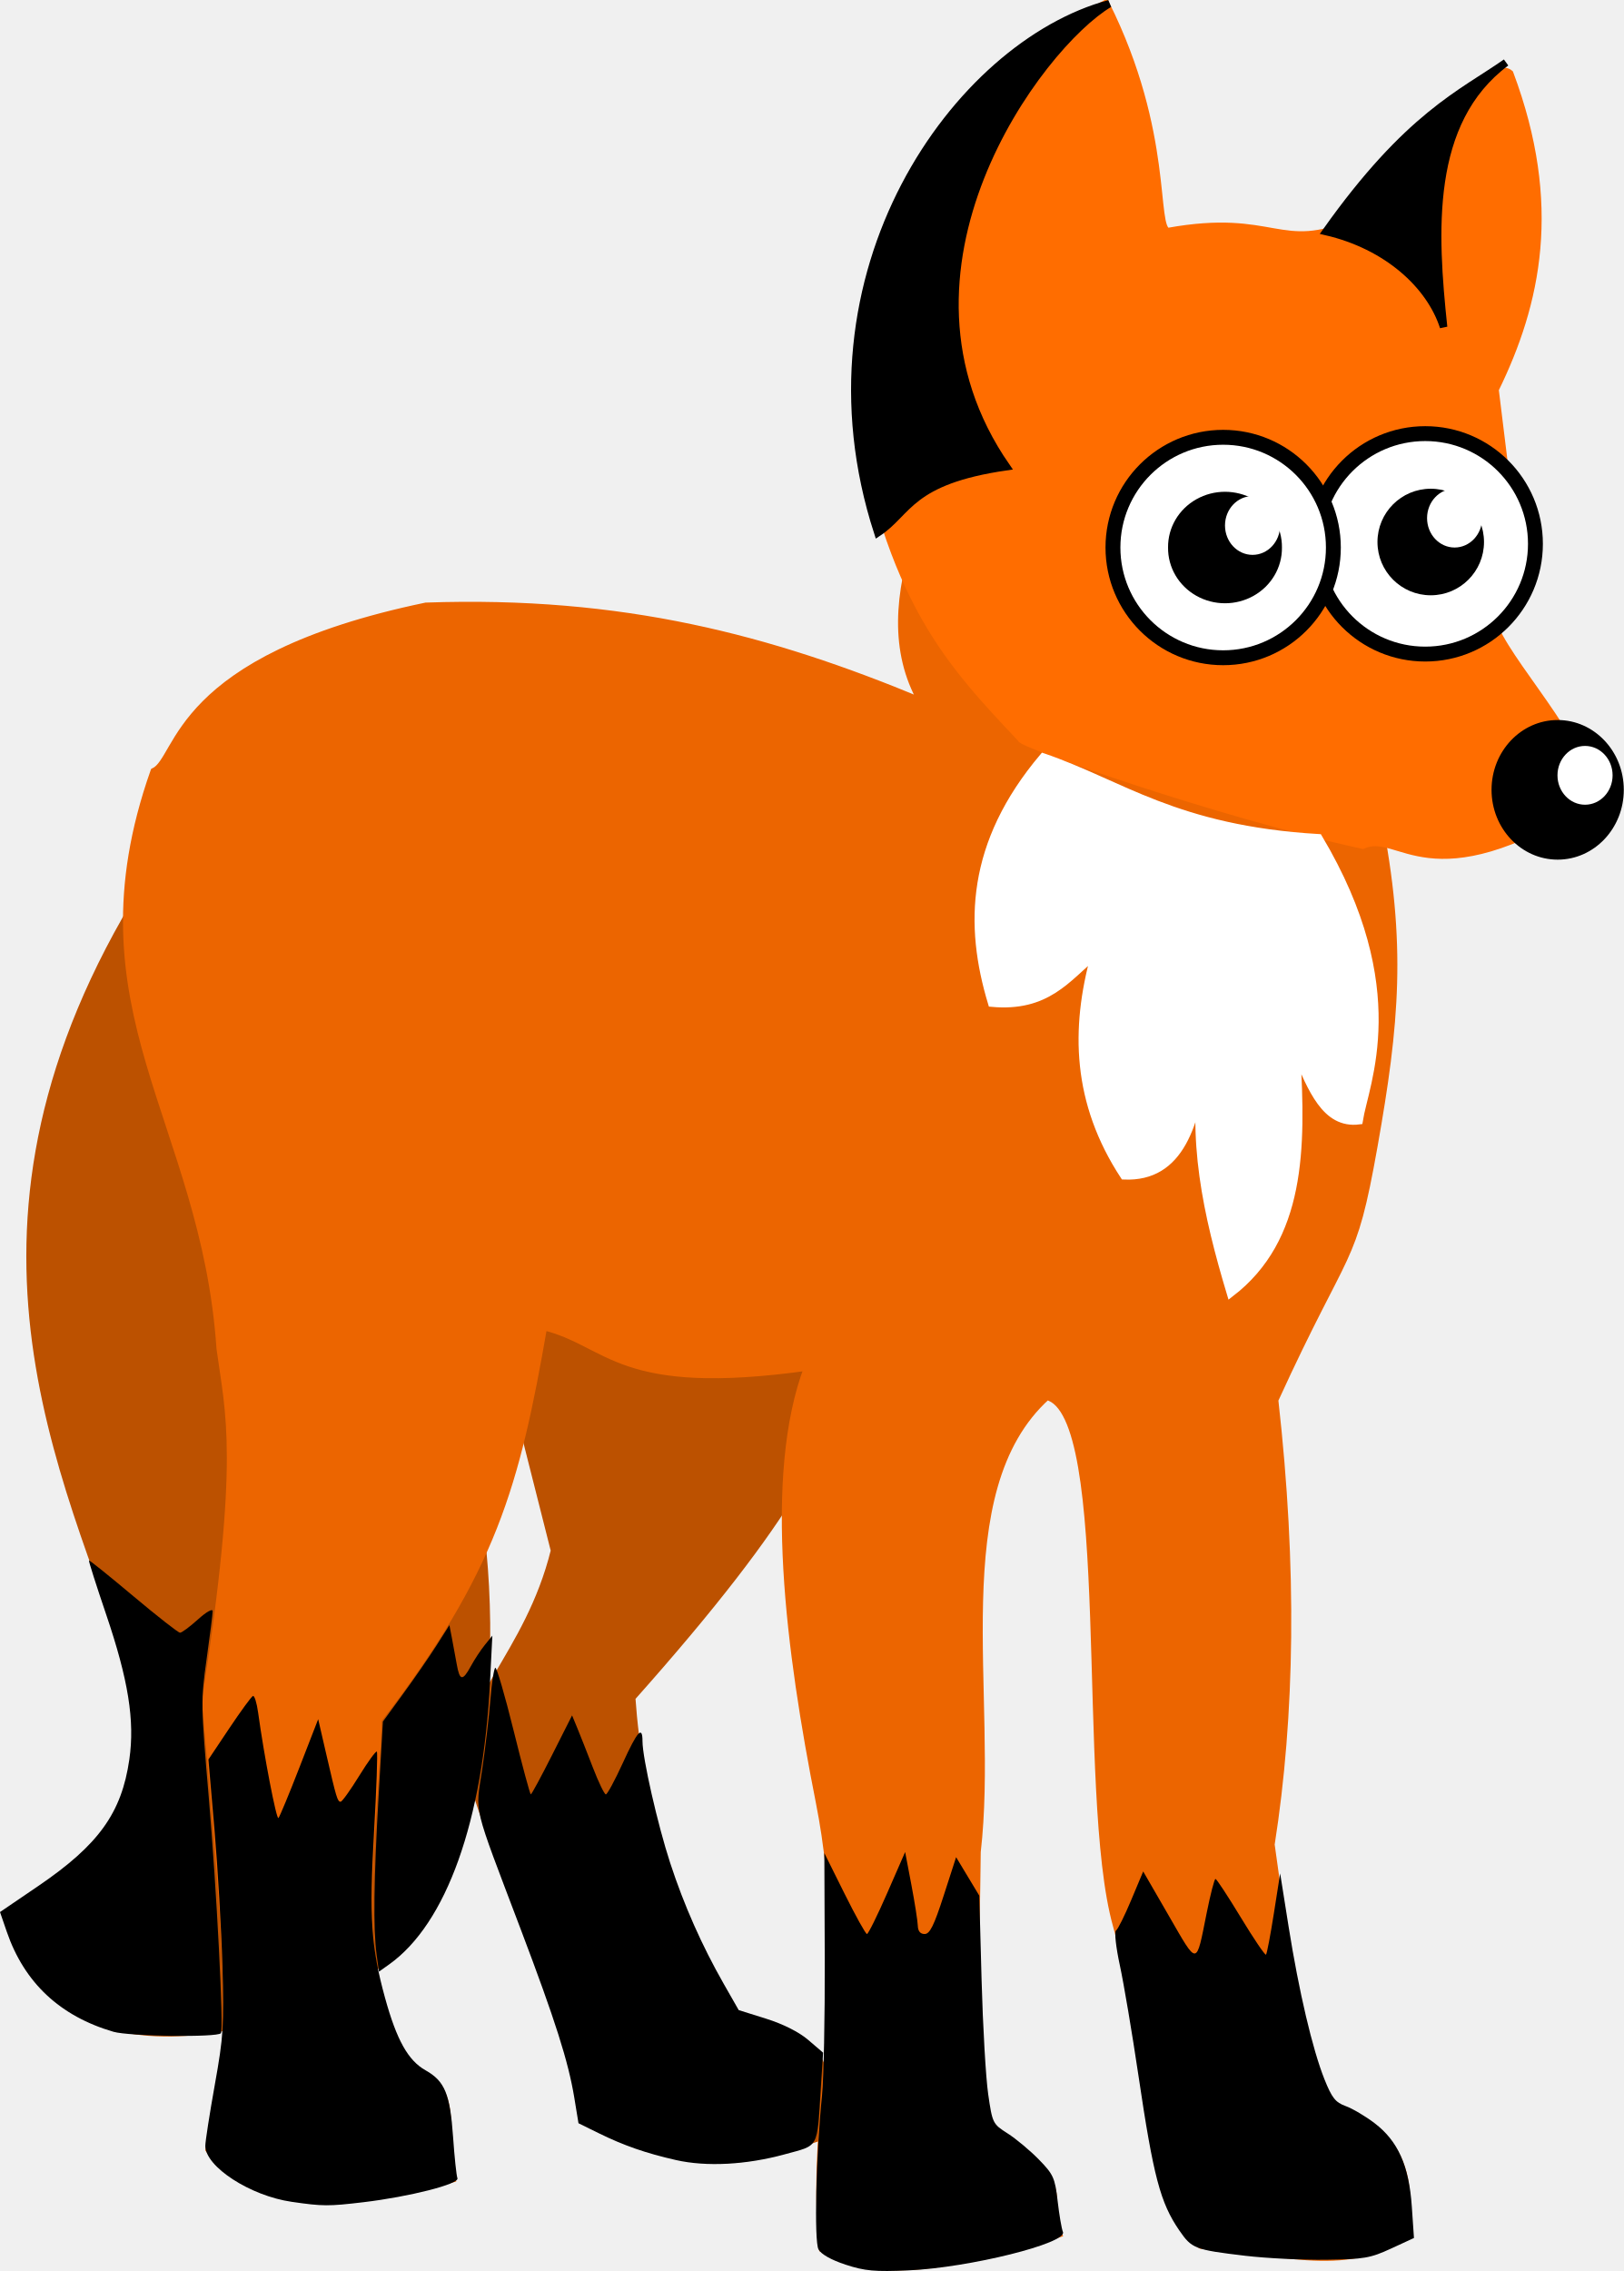
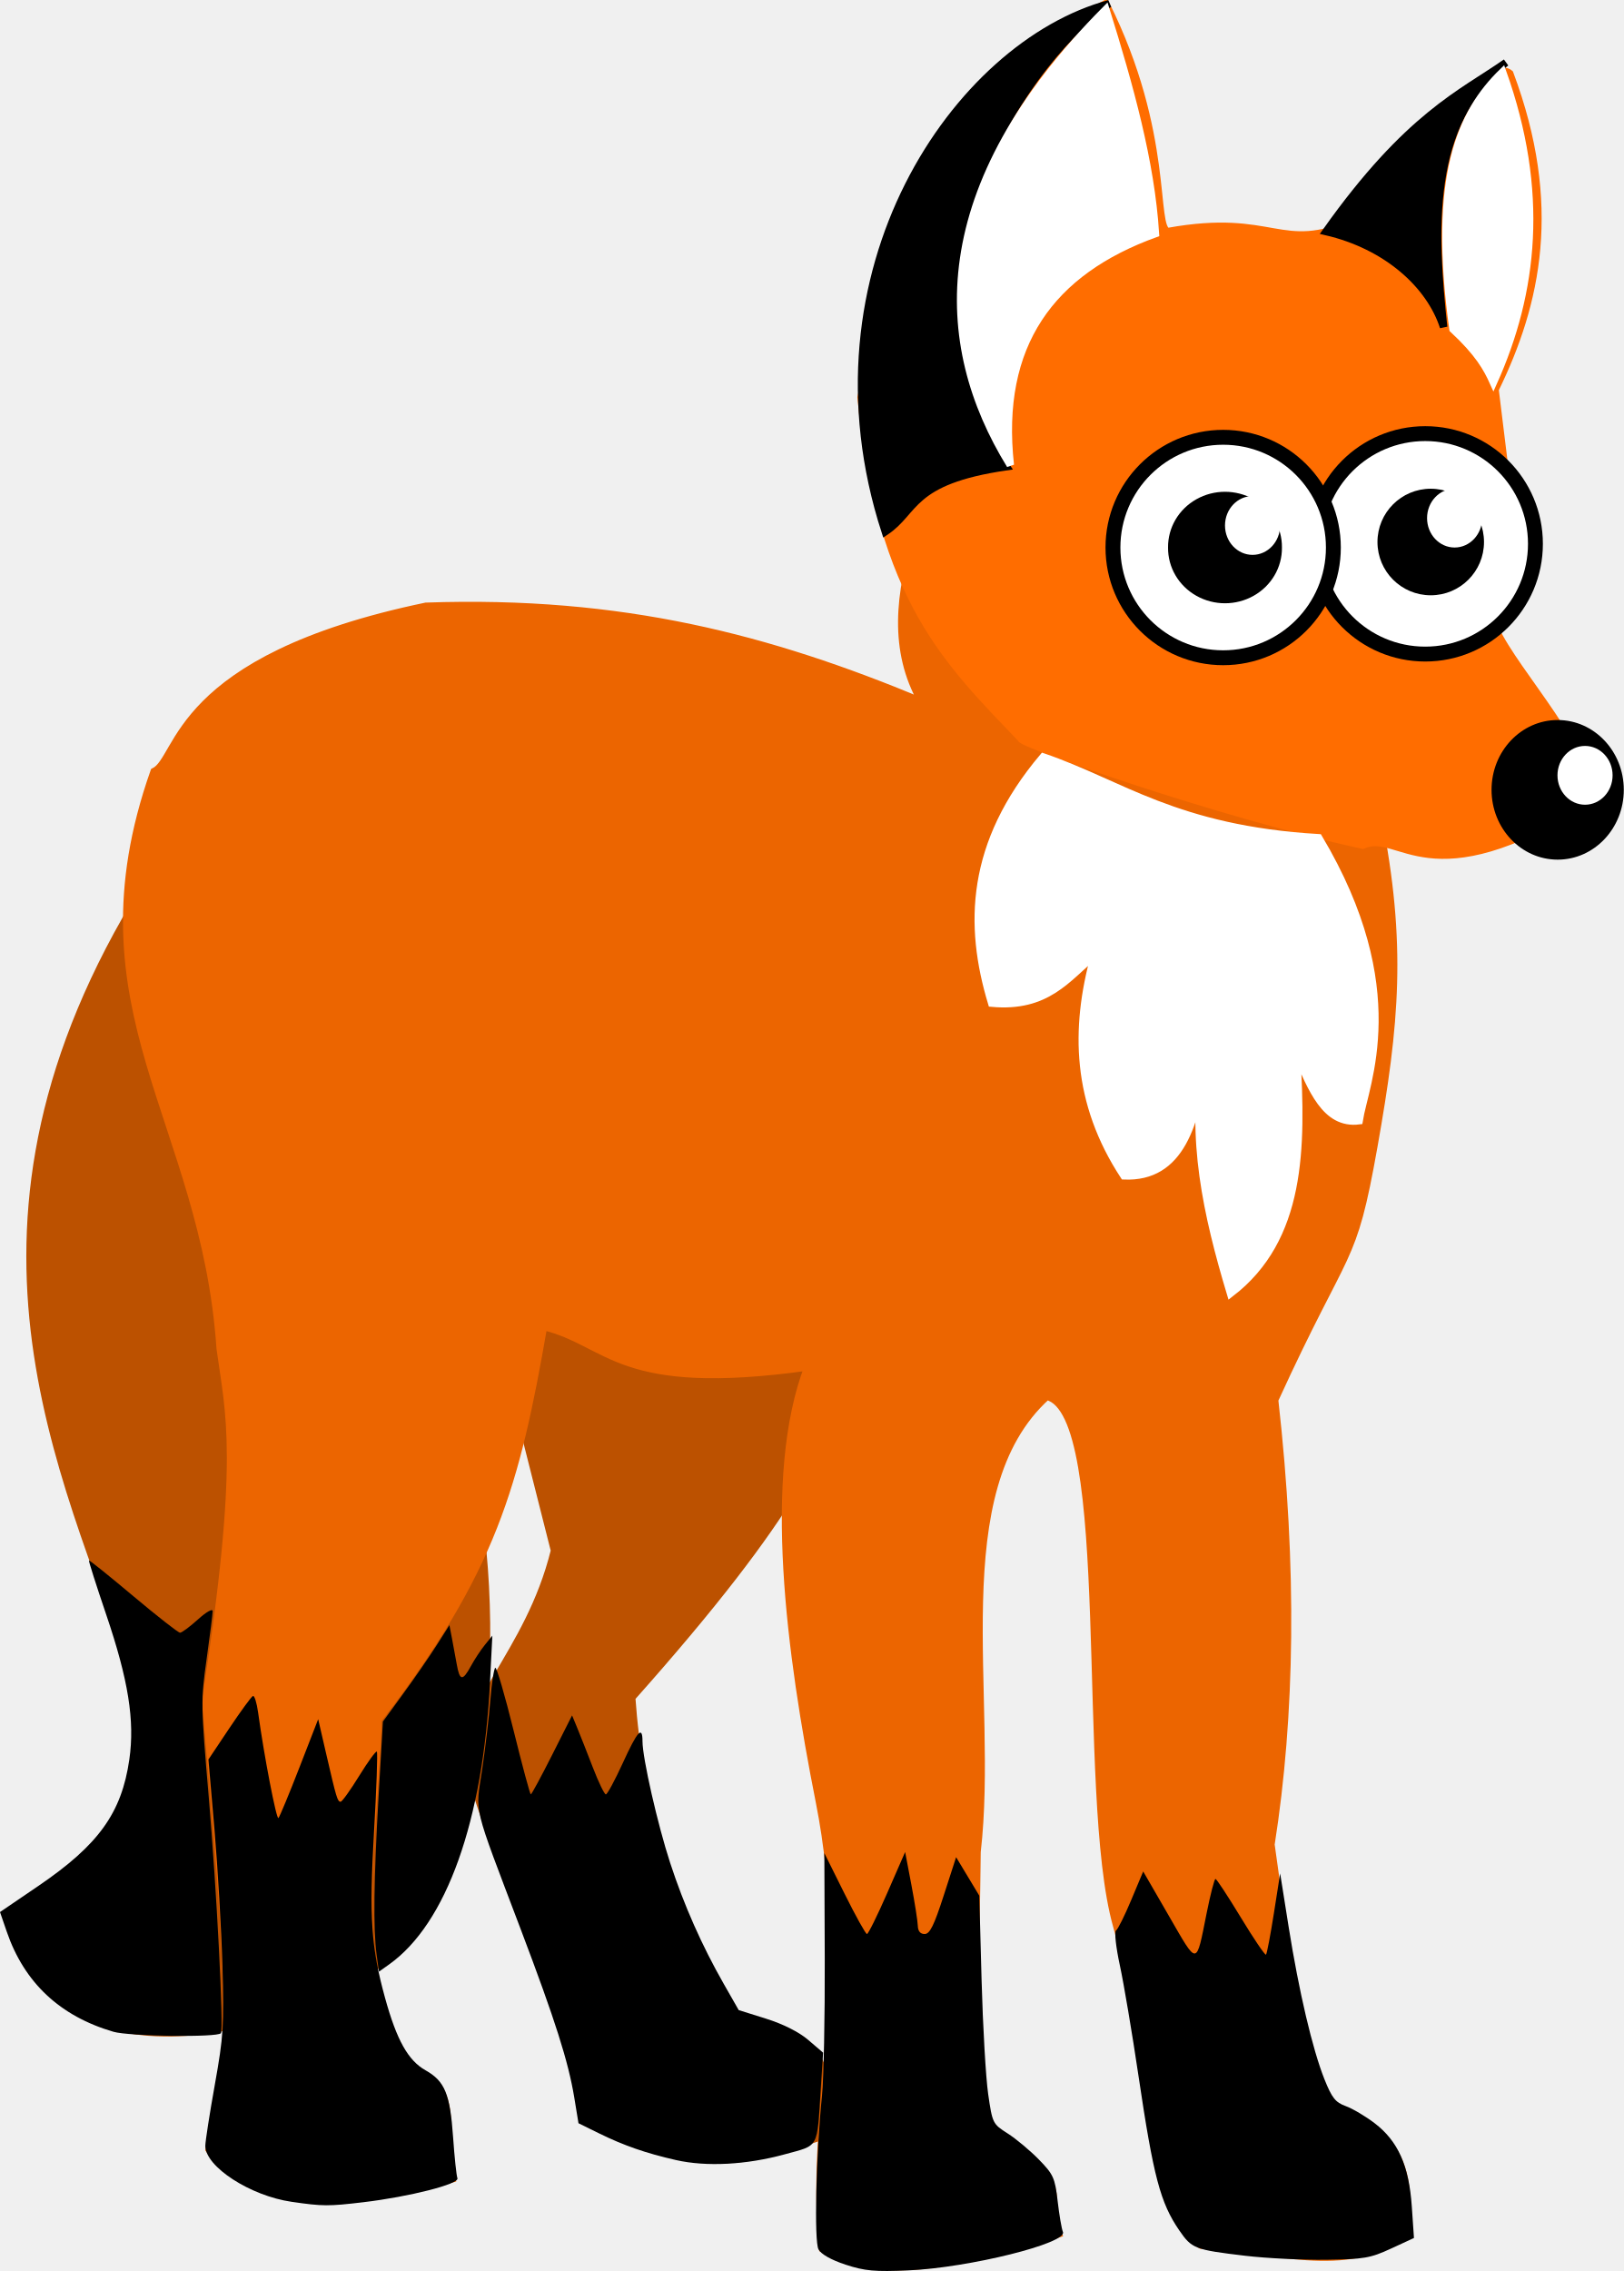
<svg xmlns="http://www.w3.org/2000/svg" width="218.169" height="305.084" id="svg2" version="1.0">
  <defs id="defs4">
    </defs>
  <g id="layer1" transform="translate(-250.2859,-336.1374)">
    <path style="fill:#bc5100;fill-opacity:1;fill-rule:evenodd;stroke:#bc5100;stroke-width:1px;stroke-linecap:butt;stroke-linejoin:miter;stroke-opacity:1" d="M 278.886,442.269 C 241.743,490.157 254.968,524.333 265.559,553.329 C 276.149,582.325 257.786,588.354 251.244,593.311 C 257.992,618.864 290.902,608.333 303.566,598.247 C 315.926,588.404 318.337,552.123 312.944,531.611 L 278.886,442.269 z" id="path2479" />
    <path style="fill:#bc5100;fill-opacity:1;fill-rule:evenodd;stroke:#bc5100;stroke-width:1px;stroke-linecap:butt;stroke-linejoin:miter;stroke-opacity:1" d="M 314.425,503.475 L 324.791,544.444 C 321.276,558.655 311.916,565.084 313.438,573.567 C 314.973,582.123 328.195,609.377 328.74,620.953 C 345.895,629.706 353.029,625.574 361.318,622.927 C 362.97,607.889 354.715,609.362 348.978,606.638 C 340.176,593.311 336.067,577.516 335.157,564.189 C 357.552,539.025 361.274,529.668 365.76,517.296 L 314.425,503.475 z" id="path2481" />
    <path style="fill:#ec6500;fill-opacity:1;fill-rule:evenodd;stroke:#ec6500;stroke-width:1px;stroke-linecap:butt;stroke-linejoin:miter;stroke-opacity:1" d="M 270.988,439.801 C 259.711,471.836 277.781,486.426 279.873,517.296 C 281.066,526.057 283.044,531.837 277.899,564.682 C 279.236,579.634 280.784,594.375 280.86,610.587 L 278.392,624.902 C 283.256,631.614 292.965,633.966 310.97,628.851 C 309.361,623.268 312.813,615.931 305.047,614.042 C 296.981,601.305 300.559,583.576 301.098,567.15 C 316.527,547.055 319.593,535.732 323.31,514.335 C 332.294,516.519 333.249,523.356 358.85,519.764 C 353.25,534.418 356.43,558.209 360.382,578.164 C 365.165,602.317 358.95,619.6 360.824,638.229 C 364.971,640.427 371.379,643.098 392.415,636.255 C 390.089,631.75 395.87,629.948 383.036,621.94 C 380.653,610.545 381.456,597.557 381.555,584.92 C 383.972,564.021 376.85,536.445 390.934,523.713 C 400.29,525.912 395.301,576.942 400.312,594.792 C 405.323,612.642 403.604,632.197 411.665,637.735 C 421.451,638.129 430.741,641.964 439.307,636.255 C 438.832,631.974 441.54,623.46 428.941,618.979 C 424.531,610.852 422.911,597.145 421.044,583.933 C 423.765,566.581 424.08,546.823 421.537,524.207 C 431.357,502.739 431.945,506.603 434.864,490.148 C 437.784,473.693 438.803,462.951 435.358,445.724 L 373.658,407.716 C 371.002,415.849 370.253,423.6 374.151,430.422 C 353.655,421.895 333.86,416.669 307.515,417.588 C 273.536,424.666 274.607,438.052 270.988,439.801 z" id="path2483" />
-     <path style="fill:#ff6d00;fill-opacity:1;fill-rule:evenodd;stroke:#ff6d00;stroke-width:1px;stroke-linecap:butt;stroke-linejoin:miter;stroke-opacity:1" d="M 398.831,336.637 C 407.567,354.142 405.069,366.852 407.223,367.241 C 421.58,364.658 422.189,370.383 432.239,365.976 C 437.061,357.941 450.214,343.476 453.128,346.016 C 459.729,363.649 456.819,376.888 451.153,388.466 C 454.61,416.991 454.69,413.196 451.153,420.55 C 453.925,426.638 464.615,437.662 463.493,443.749 C 442.14,457.207 438.409,447.405 433.384,449.673 C 413.928,445.447 386.943,435.882 387.479,435.358 C 377.817,425.09 369.821,416.812 365.266,389.947 C 371.156,362.752 374.654,349.594 398.831,336.637 z" id="path2485" />
+     <path style="fill:#ff6d00;fill-opacity:1;fill-rule:evenodd;stroke:#ff6d00;stroke-width:1px;stroke-linecap:butt;stroke-linejoin:miter;stroke-opacity:1" d="M 398.831,336.637 C 407.567,354.142 405.069,366.852 407.223,367.241 C 421.58,364.658 422.189,370.383 432.239,365.976 C 437.061,357.941 450.214,343.476 453.128,346.016 C 459.729,363.649 456.819,376.888 451.153,388.466 C 454.61,416.991 454.69,413.196 451.153,420.55 C 453.925,426.638 464.615,437.662 463.493,443.749 C 442.14,457.207 438.409,447.405 433.384,449.673 C 413.928,445.447 386.943,435.882 387.479,435.358 C 377.713,425.108 368.609,416.704 365.982,389.517 C 371.872,362.323 374.654,349.594 398.831,336.637 z" id="path2485" />
    <path style="opacity:1;fill:#ffffff;fill-opacity:1;stroke:#000000;stroke-width:2;stroke-linecap:round;stroke-linejoin:round;stroke-miterlimit:4;stroke-dasharray:none;stroke-opacity:1" id="path3298" d="M 430.422,409.691 A 14.808,14.808 0 1 1 400.806,409.691 A 14.808,14.808 0 1 1 430.422,409.691 z" transform="translate(26.16098,-0.49359)" />
    <path style="opacity:1;fill:#ffffff;fill-opacity:1;stroke:#000000;stroke-width:2;stroke-linecap:round;stroke-linejoin:round;stroke-miterlimit:4;stroke-dasharray:none;stroke-opacity:1" id="path3294" d="M 430.422,409.691 A 14.808,14.808 0 1 1 400.806,409.691 A 14.808,14.808 0 1 1 430.422,409.691 z" transform="translate(-0.9872066,0)" />
    <path style="opacity:1;fill:#000000;fill-opacity:1;stroke:#ff6c00;stroke-width:0;stroke-linecap:round;stroke-linejoin:round;stroke-miterlimit:4;stroke-dasharray:none;stroke-opacity:1" id="path2487" d="M 422.524,409.691 A 7.651,7.404 0 1 1 407.223,409.691 A 7.651,7.404 0 1 1 422.524,409.691 z" />
    <path style="opacity:1;fill:#000000;fill-opacity:1;stroke:#ff6c00;stroke-width:0;stroke-linecap:round;stroke-linejoin:round;stroke-miterlimit:4;stroke-dasharray:none;stroke-opacity:1" id="path2489" d="M 452.634,411.418 A 7.157,7.157 0 1 1 438.32,411.418 A 7.157,7.157 0 1 1 452.634,411.418 z" transform="translate(-2.96162,-2.468016)" />
    <path style="opacity:1;fill:#000000;fill-opacity:1;stroke:#ff6c00;stroke-width:0;stroke-linecap:round;stroke-linejoin:round;stroke-miterlimit:4;stroke-dasharray:none;stroke-opacity:1" id="path2491" d="M 448.192,433.877 A 6.91,6.91 0 1 1 434.371,433.877 A 6.91,6.91 0 1 1 448.192,433.877 z" transform="matrix(1.285714,0,0,1.357143,-107.7915,-146.5905)" />
    <path style="opacity:1;fill:#000000;fill-opacity:1;stroke:#ff6d00;stroke-width:0;stroke-linecap:round;stroke-linejoin:round;stroke-miterlimit:4;stroke-dasharray:none;stroke-opacity:1" d="M 265.531,609.084 C 258.343,606.986 253.552,602.493 251.194,595.639 L 250.286,593 L 255.441,589.492 C 263.536,583.981 266.628,579.683 267.663,572.501 C 268.412,567.302 267.533,561.806 264.549,553.025 C 263.215,549.098 262.175,545.833 262.239,545.769 C 262.302,545.706 264.986,547.864 268.202,550.565 C 271.417,553.266 274.242,555.476 274.477,555.476 C 274.713,555.476 275.795,554.672 276.882,553.691 C 278.012,552.67 278.858,552.194 278.859,552.58 C 278.859,552.951 278.493,555.843 278.046,559.006 C 277.263,564.543 277.274,565.236 278.329,577.516 C 279.395,589.938 280.366,608.782 279.964,609.278 C 279.492,609.86 267.644,609.701 265.531,609.084 L 265.531,609.084 z" id="path3266" />
    <path style="opacity:1;fill:#000000;fill-opacity:1;stroke:#ff6d00;stroke-width:0;stroke-linecap:round;stroke-linejoin:round;stroke-miterlimit:4;stroke-dasharray:none;stroke-opacity:1" d="M 300.889,598.732 C 300.421,595.323 300.505,588.608 301.153,577.437 L 301.734,567.412 L 304.497,563.616 C 306.016,561.528 308.026,558.613 308.962,557.139 L 310.666,554.459 L 310.995,556.152 C 311.176,557.083 311.47,558.678 311.649,559.696 C 312.048,561.965 312.438,562.016 313.564,559.943 C 314.043,559.06 314.885,557.783 315.436,557.105 L 316.436,555.871 L 316.126,562.041 C 315.186,580.78 310.273,594.549 302.573,600.032 L 301.201,601.009 L 300.889,598.732 z" id="path3270" />
    <path style="opacity:1;fill:#000000;fill-opacity:1;stroke:#ff6d00;stroke-width:0;stroke-linecap:round;stroke-linejoin:round;stroke-miterlimit:4;stroke-dasharray:none;stroke-opacity:1" d="M 341.108,626.317 C 337.067,625.4 334.079,624.361 330.706,622.699 L 328.01,621.372 L 327.442,617.916 C 326.646,613.082 324.894,607.575 320.275,595.384 C 313.692,578.01 314.163,579.961 315.07,573.835 C 315.499,570.932 315.997,566.719 316.176,564.473 C 316.355,562.227 316.649,560.299 316.829,560.187 C 317.01,560.076 318.115,563.857 319.286,568.589 C 320.456,573.322 321.499,577.194 321.603,577.194 C 321.708,577.194 322.998,574.806 324.471,571.888 L 327.148,566.582 L 327.861,568.309 C 328.254,569.26 329.196,571.647 329.955,573.616 C 330.715,575.584 331.494,577.194 331.686,577.194 C 331.879,577.194 332.899,575.308 333.953,573.003 C 335.942,568.652 336.61,567.914 336.61,570.065 C 336.61,572.313 338.646,581.257 340.33,586.407 C 342.181,592.069 344.59,597.505 347.536,602.666 L 349.537,606.172 L 353.212,607.325 C 355.518,608.048 357.631,609.114 358.882,610.185 L 360.877,611.893 L 360.571,616.632 C 360.035,624.926 360.395,624.264 355.728,625.545 C 350.574,626.961 345.194,627.245 341.108,626.317 L 341.108,626.317 z" id="path3274" />
    <path style="opacity:1;fill:#000000;fill-opacity:1;stroke:#ff6d00;stroke-width:0;stroke-linecap:round;stroke-linejoin:round;stroke-miterlimit:4;stroke-dasharray:none;stroke-opacity:1" d="M 289.47,631.928 C 283.904,631.122 277.871,627.21 277.871,624.406 C 277.871,623.81 278.447,620.106 279.151,616.176 C 280.315,609.677 280.407,608.229 280.169,600.147 C 280.026,595.26 279.544,587.042 279.099,581.883 L 278.29,572.505 L 281.096,568.309 C 282.639,566.002 284.068,564.05 284.272,563.972 C 284.475,563.895 284.787,564.894 284.965,566.194 C 285.745,571.909 287.426,580.637 287.695,580.371 C 287.857,580.211 289.125,577.157 290.513,573.586 L 293.036,567.092 L 294.117,571.773 C 295.483,577.693 295.631,578.181 296.054,578.181 C 296.245,578.181 297.367,576.616 298.547,574.703 C 299.728,572.789 300.795,571.325 300.919,571.449 C 301.043,571.573 300.873,576.415 300.541,582.209 C 299.882,593.731 300.147,597.733 302.019,604.528 C 303.581,610.193 305.117,612.942 307.458,614.258 C 310.053,615.716 310.758,617.431 311.164,623.269 C 311.35,625.941 311.611,628.412 311.745,628.759 C 312.04,629.529 305.323,631.242 299.109,631.981 C 294.414,632.539 293.656,632.535 289.47,631.928 L 289.47,631.928 z" id="path3278" />
    <path style="opacity:1;fill:#000000;fill-opacity:1;stroke:#ff6d00;stroke-width:0;stroke-linecap:round;stroke-linejoin:round;stroke-miterlimit:4;stroke-dasharray:none;stroke-opacity:1" d="M 363.89,640.368 C 361.961,639.734 360.606,638.968 360.255,638.312 C 359.657,637.195 359.921,625.613 360.726,617.67 C 360.959,615.362 361.126,607.086 361.097,599.278 L 361.043,585.082 L 363.748,590.516 C 365.235,593.505 366.594,595.951 366.768,595.951 C 366.941,595.951 368.166,593.473 369.491,590.443 L 371.898,584.935 L 372.735,589.333 C 373.194,591.751 373.584,594.23 373.6,594.841 C 373.62,595.571 373.935,595.951 374.52,595.951 C 375.214,595.951 375.776,594.818 377.078,590.79 L 378.746,585.628 L 380.303,588.213 L 381.861,590.798 L 382.169,602.136 C 382.339,608.372 382.737,615.268 383.055,617.461 C 383.621,621.372 383.671,621.474 385.665,622.74 C 386.783,623.45 388.665,625.019 389.847,626.227 C 391.817,628.242 392.028,628.705 392.386,631.808 C 392.6,633.67 392.92,635.546 393.097,635.978 C 393.715,637.485 380.527,640.771 372.396,641.134 C 367.816,641.339 366.485,641.219 363.89,640.368 L 363.89,640.368 z" id="path3282" />
    <path style="opacity:1;fill:#000000;fill-opacity:1;stroke:#ff6d00;stroke-width:0;stroke-linecap:round;stroke-linejoin:round;stroke-miterlimit:4;stroke-dasharray:none;stroke-opacity:1" d="M 417.561,639.172 C 410.816,638.37 410.416,638.216 408.738,635.777 C 406.185,632.066 405.261,628.566 403.242,614.955 C 402.396,609.254 401.274,602.603 400.749,600.175 C 400.22,597.732 399.989,595.638 400.231,595.486 C 400.472,595.335 401.393,593.486 402.276,591.378 L 403.883,587.545 L 407.352,593.548 C 411.254,600.298 410.968,600.323 412.414,593.113 C 412.918,590.602 413.449,588.548 413.594,588.548 C 413.74,588.549 415.277,590.889 417.01,593.747 C 418.744,596.605 420.261,598.845 420.382,598.723 C 420.504,598.602 420.981,596.096 421.444,593.155 L 422.284,587.807 L 423.42,594.964 C 424.797,603.645 426.632,611.455 428.241,615.478 C 429.238,617.971 429.713,618.569 431.094,619.069 C 432.006,619.398 433.758,620.436 434.988,621.375 C 438.116,623.764 439.597,627.081 439.971,632.535 L 440.262,636.787 L 437.179,638.21 C 434.396,639.495 433.544,639.641 428.42,639.711 C 425.298,639.754 420.411,639.511 417.561,639.172 L 417.561,639.172 z" id="path3286" />
-     <path style="fill:#000000;fill-opacity:1;fill-rule:evenodd;stroke:#000000;stroke-width:1px;stroke-linecap:butt;stroke-linejoin:miter;stroke-opacity:1" d="M 399.325,336.637 C 378.87,342.135 356.884,372.719 368.228,407.716 C 372.416,404.944 372.435,400.726 385.504,398.831 C 367.229,372.472 389.925,342.204 399.325,336.637 z" id="path3288" />
+     <path style="fill:#000000;fill-opacity:1;fill-rule:evenodd;stroke:#000000;stroke-width:1px;stroke-linecap:butt;stroke-linejoin:miter;stroke-opacity:1" d="M 399.325,336.637 C 378.87,342.135 357.886,372.575 369.23,407.573 C 373.417,404.801 372.435,400.726 385.504,398.831 C 367.229,372.472 389.925,342.204 399.325,336.637 z" id="path3288" />
    <path style="fill:#000000;fill-opacity:1;fill-rule:evenodd;stroke:#000000;stroke-width:1px;stroke-linecap:butt;stroke-linejoin:miter;stroke-opacity:1" d="M 452.634,344.535 C 446.67,348.7 439.469,351.698 428.448,367.241 C 436.6,369.128 442.406,374.398 444.243,380.075 C 442.906,367.384 441.971,352.488 452.634,344.535 z" id="path3290" />
    <path style="fill:#ffffff;fill-opacity:1;fill-rule:evenodd;stroke:#ffffff;stroke-width:1px;stroke-linecap:butt;stroke-linejoin:miter;stroke-opacity:1" d="M 390.44,437.826 C 380.598,449.486 380.369,460.449 383.53,470.898 C 390.961,471.583 393.65,467.526 397.351,464.481 C 394.632,474.353 394.833,484.225 401.299,494.097 C 408.918,494.431 411.047,487.078 412.159,478.302 C 410.115,488.832 412.451,499.362 415.614,509.892 C 425.223,502.521 425.236,490.352 424.499,477.808 C 426.522,482.318 428.321,487.275 432.89,486.693 C 433.664,481.689 439.591,469.057 427.46,448.685 C 408.205,447.55 400.895,441.39 390.44,437.826 z" id="path3292" />
    <path style="opacity:1;fill:#ffffff;fill-opacity:1;stroke:#000000;stroke-width:0;stroke-linecap:round;stroke-linejoin:round;stroke-miterlimit:4;stroke-dasharray:none;stroke-opacity:1" id="path3350" d="M 424.499,406.482 A 3.208,4.689 0 1 1 418.082,406.482 A 3.208,4.689 0 1 1 424.499,406.482 z" transform="matrix(1.153846,0,0,0.8421052,-22.85764,97.99326)" />
    <path style="opacity:1;fill:#ffffff;fill-opacity:1;stroke:#000000;stroke-width:0;stroke-linecap:round;stroke-linejoin:round;stroke-miterlimit:4;stroke-dasharray:none;stroke-opacity:1" id="path3352" d="M 424.499,406.482 A 3.208,4.689 0 1 1 418.082,406.482 A 3.208,4.689 0 1 1 424.499,406.482 z" transform="matrix(1.153846,0,0,0.8421052,-67.52876,64.42824)" />
    <path style="opacity:1;fill:#ffffff;fill-opacity:1;stroke:#000000;stroke-width:0;stroke-linecap:round;stroke-linejoin:round;stroke-miterlimit:4;stroke-dasharray:none;stroke-opacity:1" id="path3354" d="M 424.499,406.482 A 3.208,4.689 0 1 1 418.082,406.482 A 3.208,4.689 0 1 1 424.499,406.482 z" transform="matrix(1.153846,0,0,0.8421052,-40.38058,63.44103)" />
+     <path style="fill:#ffffff;fill-rule:evenodd;stroke:#ffffff;stroke-width:1px;stroke-linecap:butt;stroke-linejoin:miter;stroke-opacity:1;fill-opacity:1" d="M 135.741,62.478 C 125.706,46.188 124.778,25.221 148.575,1.271 C 151.778,11.553 154.634,21.748 155.238,31.381 C 141.248,36.44 133.945,46.236 135.741,62.478 z" id="path4048" transform="translate(250.2859,336.1374)" />
+     <path style="fill:#ffffff;fill-rule:evenodd;stroke:#ffffff;stroke-width:1px;stroke-linecap:butt;stroke-linejoin:miter;stroke-opacity:1;fill-opacity:1" d="M 195.22,44.215 C 192.374,23.732 196.243,15.13 201.884,9.662 C 207.605,25.73 206.094,39.245 200.65,51.372 C 199.79,49.461 198.672,47.421 195.22,44.215 z" id="path4559" transform="translate(250.2859,336.1374)" />
  </g>
</svg>
